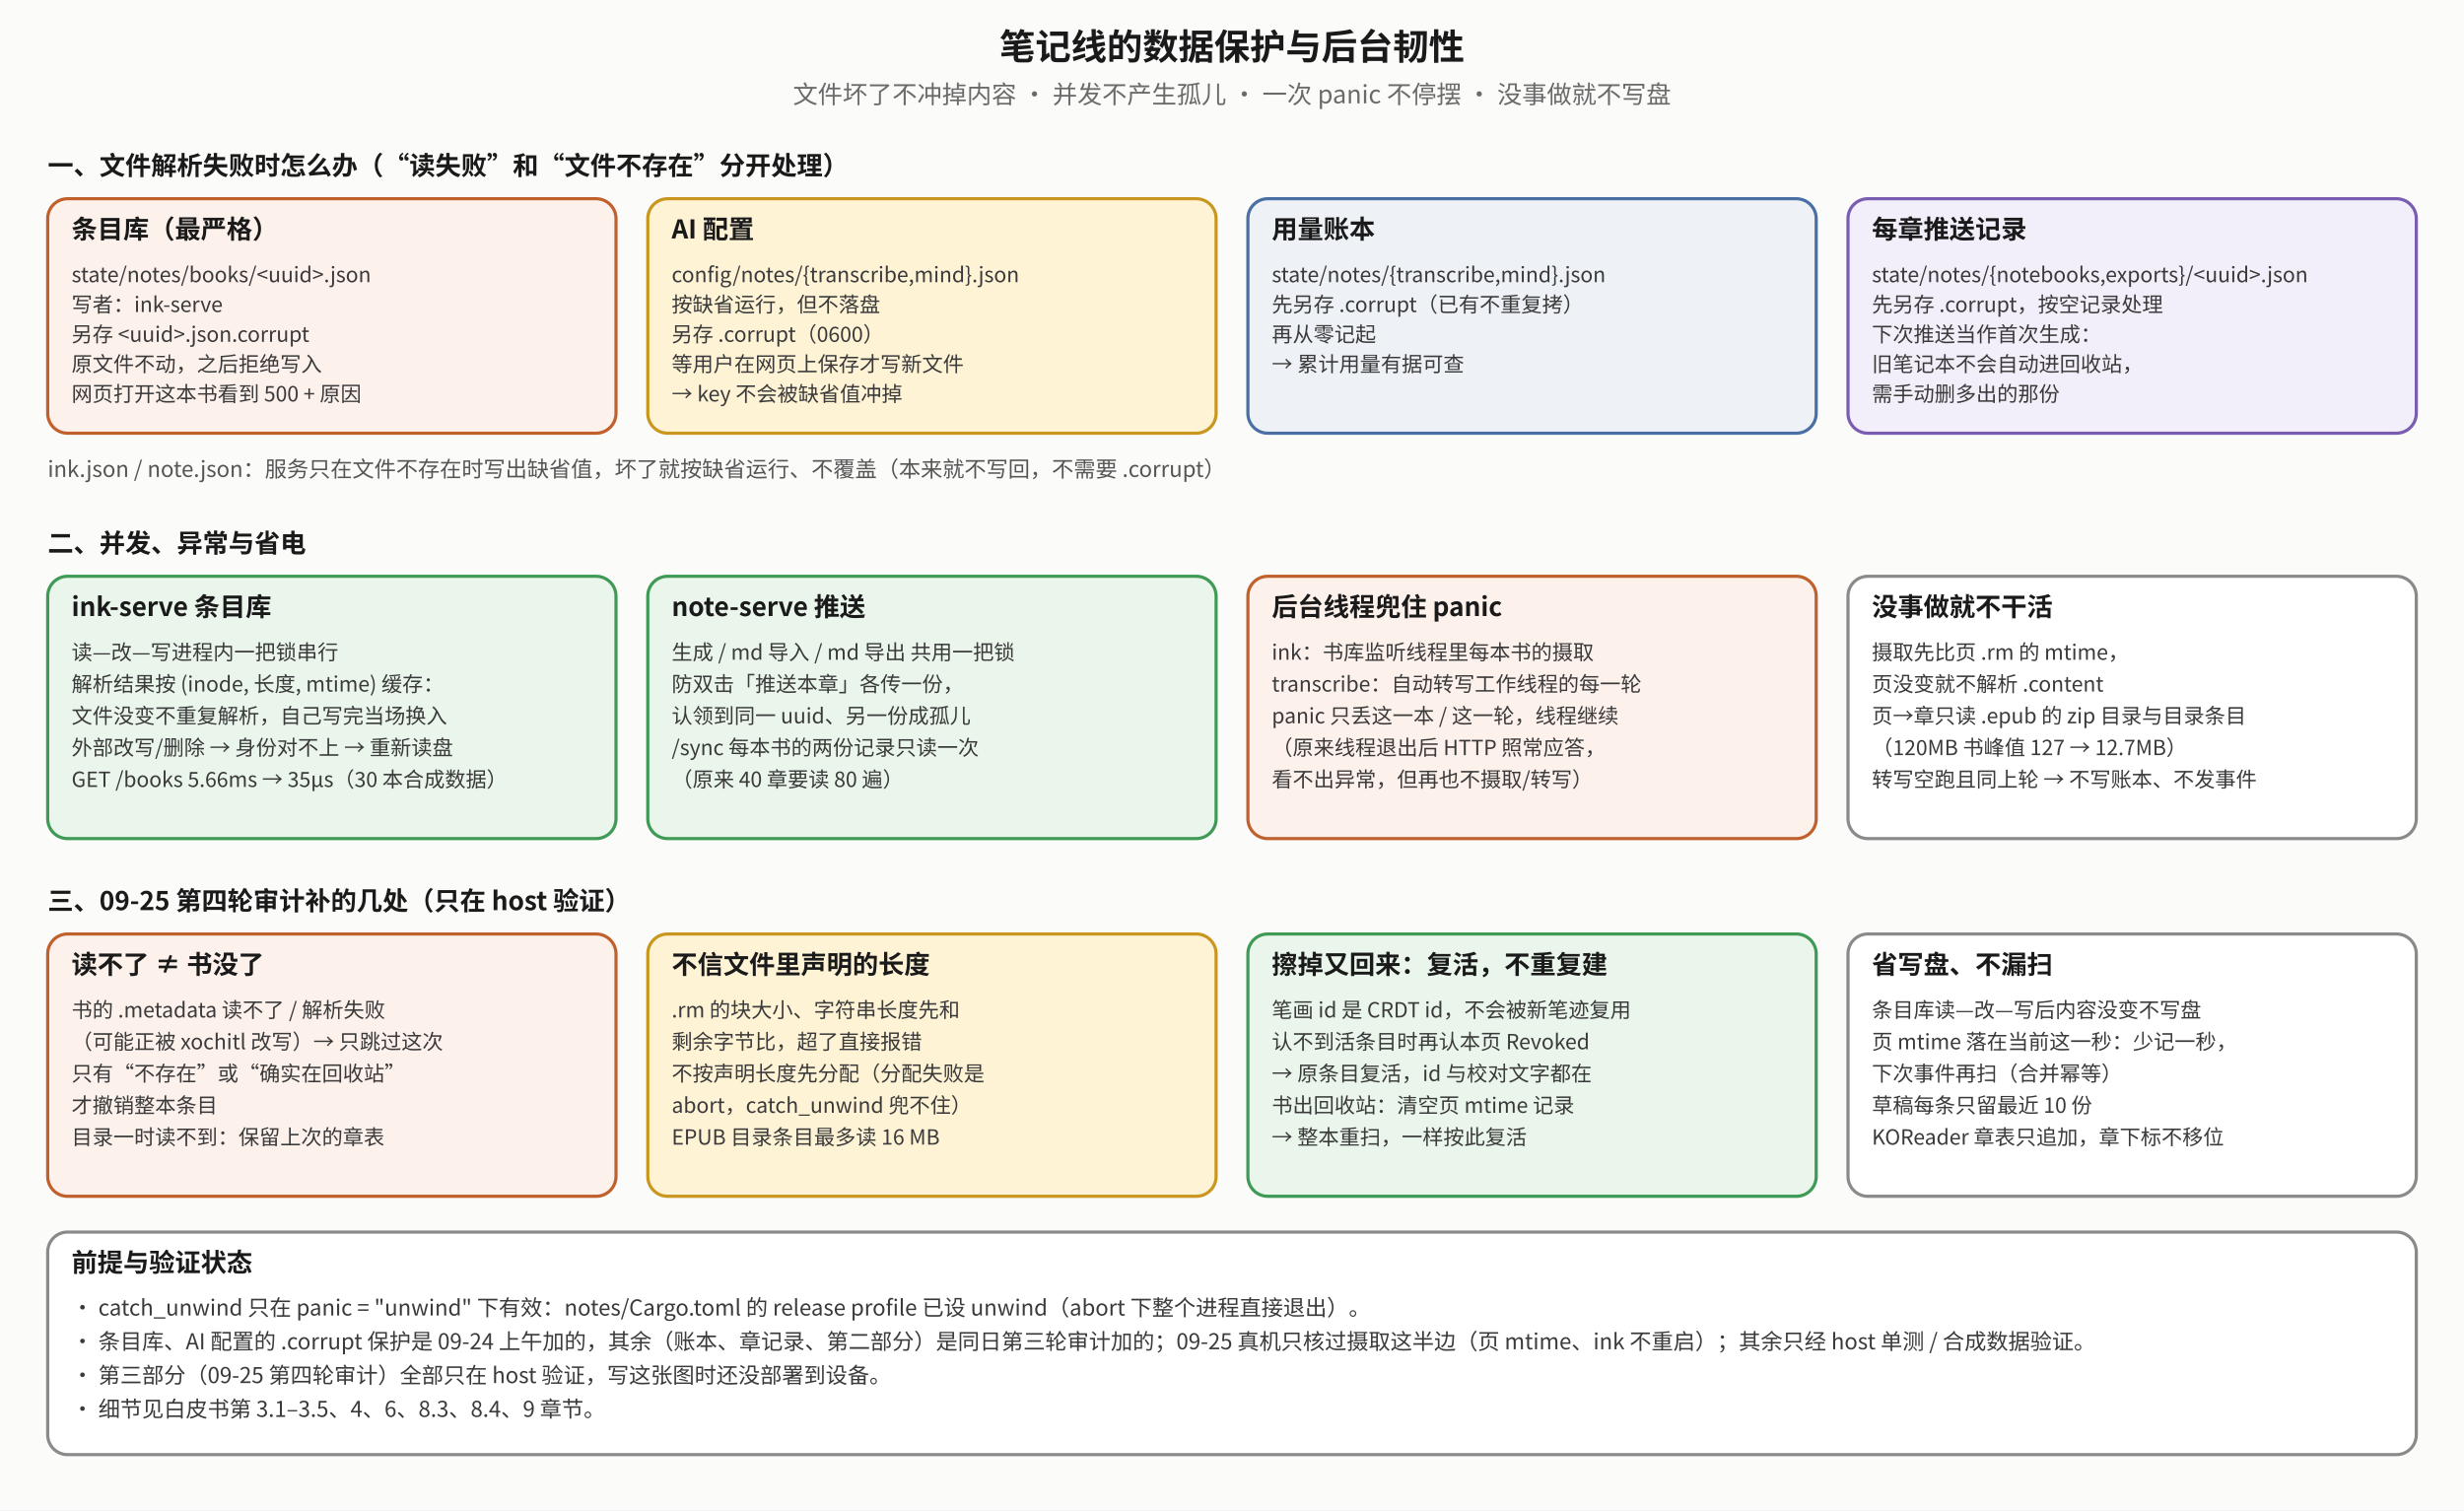
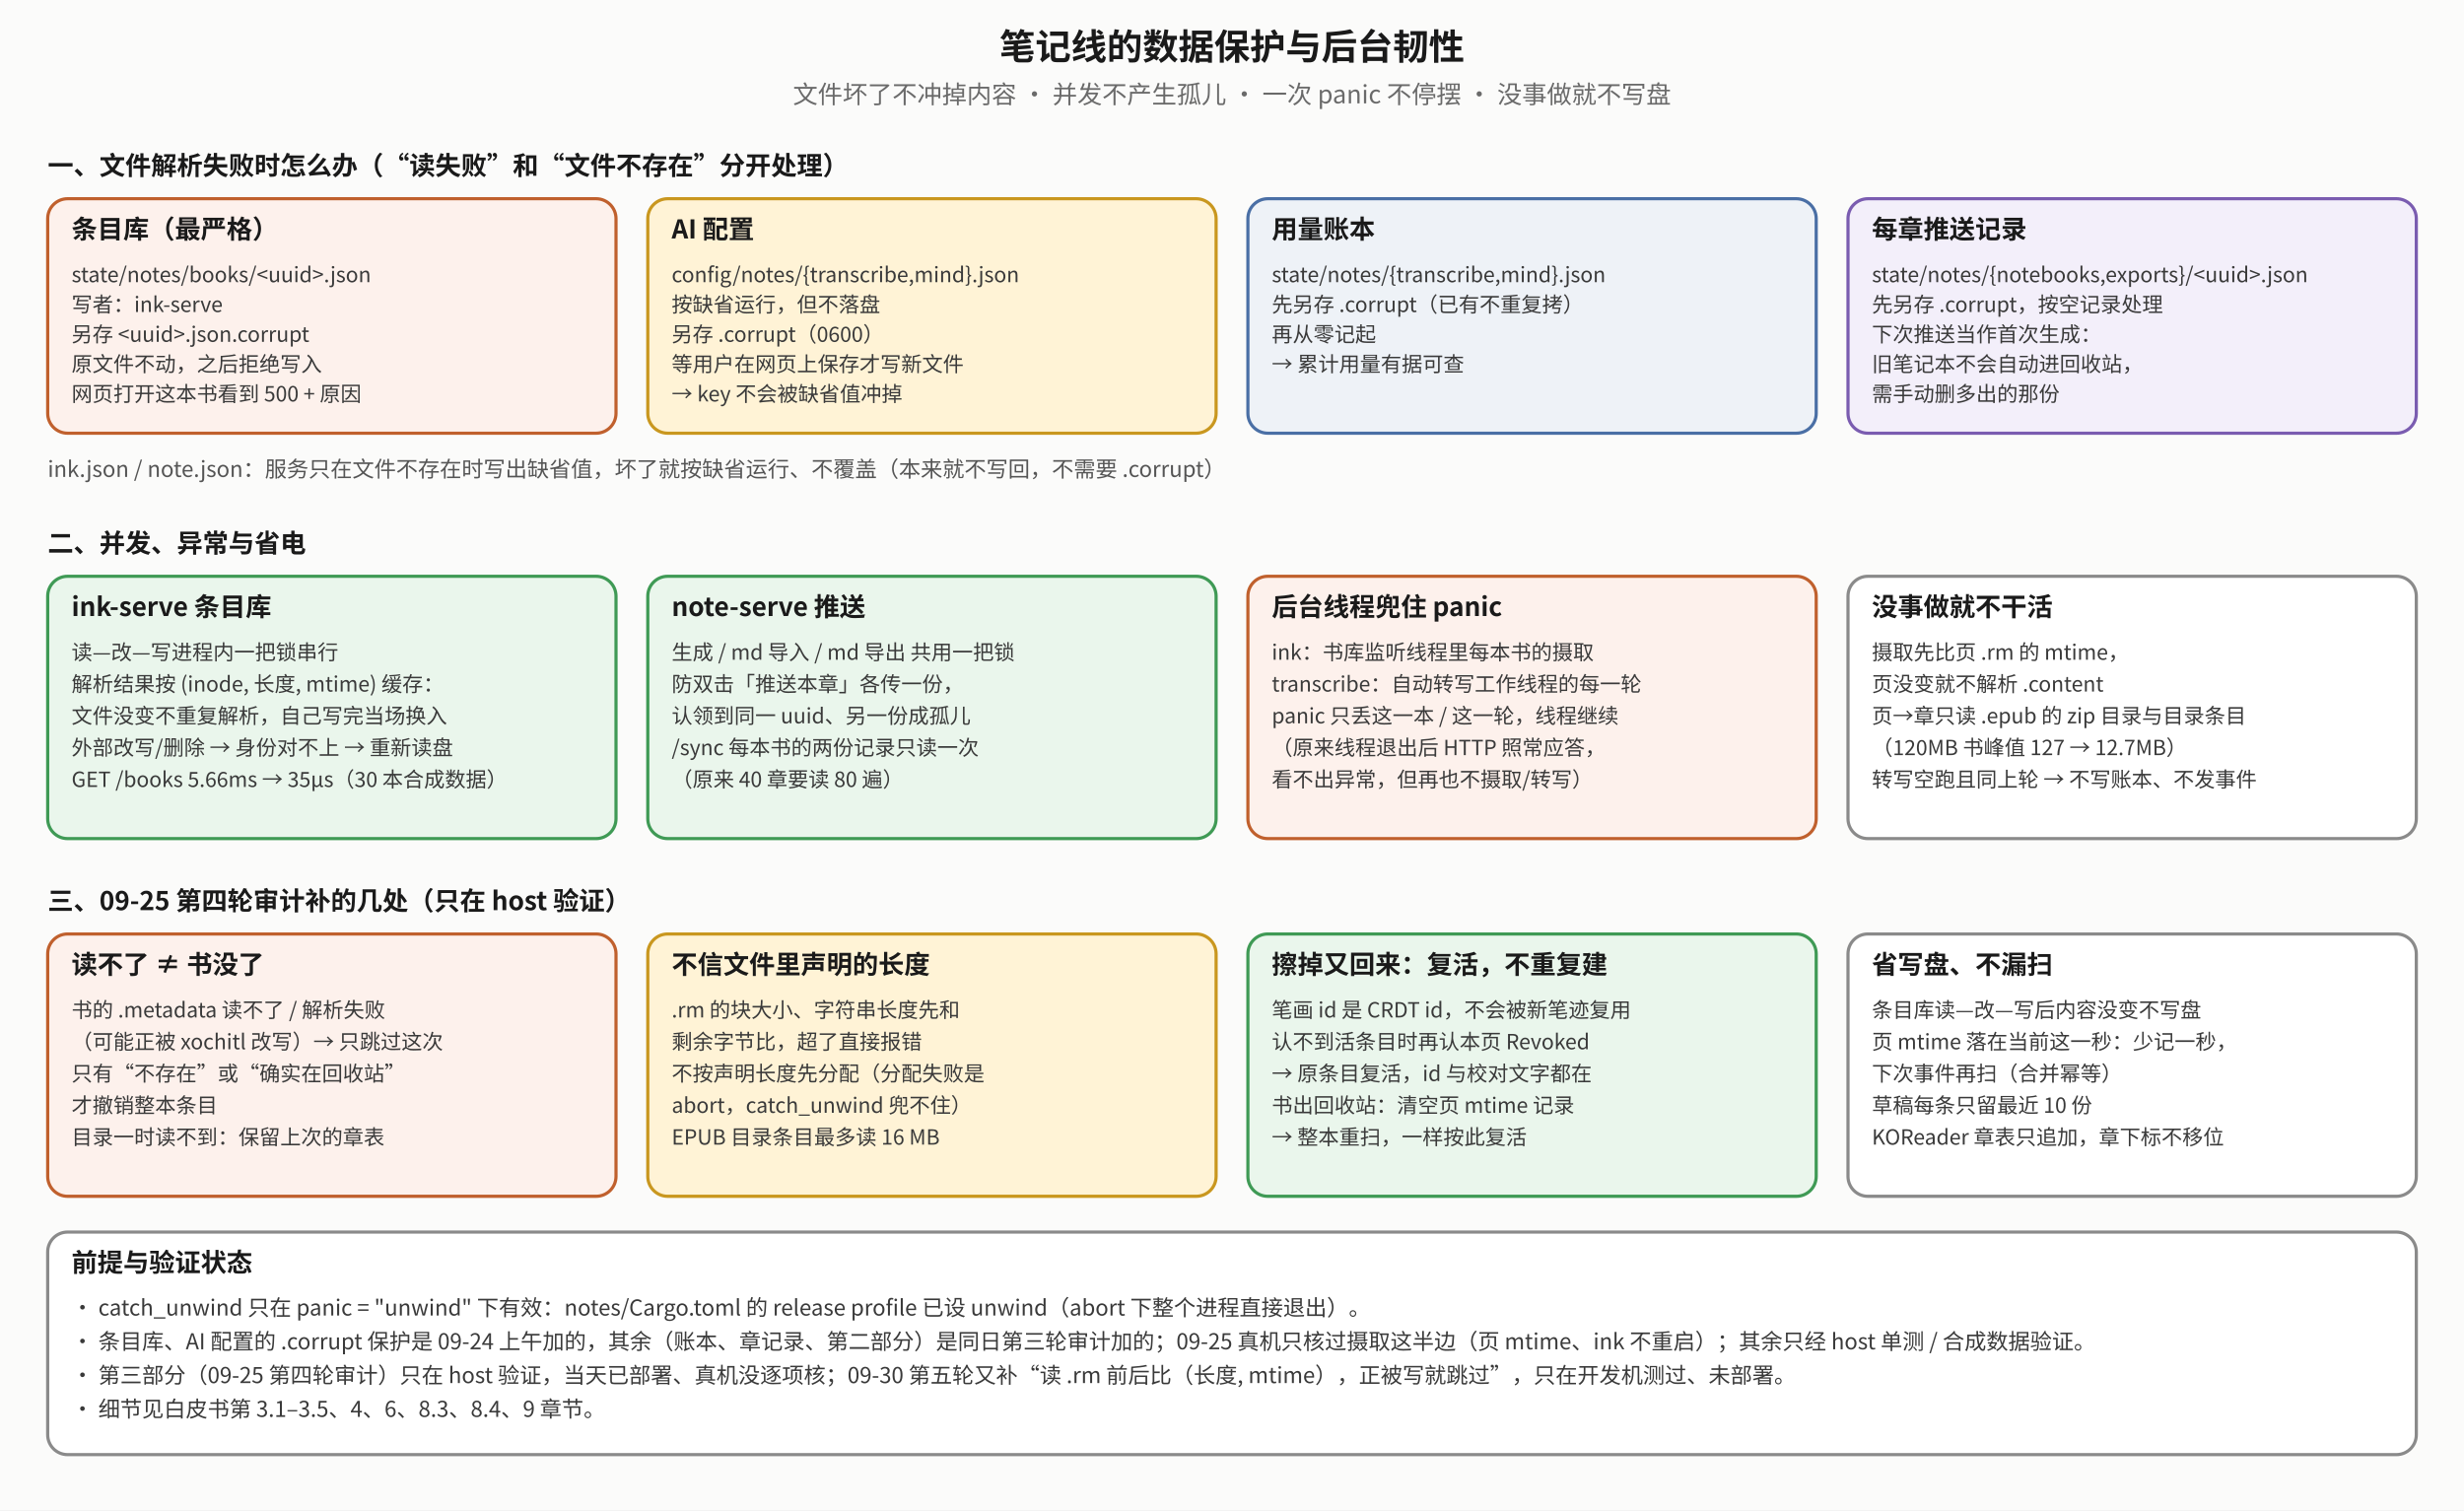
<svg xmlns="http://www.w3.org/2000/svg" viewBox="0 0 1240 760" font-family="Noto Sans CJK SC, sans-serif">
  <defs>
    <marker id="mk" viewBox="0 0 10 10" refX="9" refY="5" markerWidth="7" markerHeight="7" orient="auto-start-reverse">
      <path d="M0,0 L10,5 L0,10 z" fill="#555" />
    </marker>
    <marker id="mr" viewBox="0 0 10 10" refX="9" refY="5" markerWidth="7" markerHeight="7" orient="auto-start-reverse">
      <path d="M0,0 L10,5 L0,10 z" fill="#b0451f" />
    </marker>
    <marker id="mg" viewBox="0 0 10 10" refX="9" refY="5" markerWidth="7" markerHeight="7" orient="auto-start-reverse">
      <path d="M0,0 L10,5 L0,10 z" fill="#2f7d45" />
    </marker>
  </defs>
  <rect x="0" y="0" width="1240" height="760" fill="#fbfbfa" />
  <text x="620.0" y="30" text-anchor="middle" font-size="18" font-weight="bold" fill="#1a1a1a">笔记线的数据保护与后台韧性</text>
  <text x="620.0" y="52" text-anchor="middle" font-size="12.5" fill="#6a6a6a">文件坏了不冲掉内容 · 并发不产生孤儿 · 一次 panic 不停摆 · 没事做就不写盘</text>
  <text x="24" y="88" text-anchor="start" font-size="13" fill="#1a1a1a" font-weight="bold">一、文件解析失败时怎么办（“读失败”和“文件不存在”分开处理）</text>
  <rect x="24" y="100" width="286" height="118" rx="10" fill="#fdf1ec" stroke="#c0602d" stroke-width="1.6" />
  <text x="36" y="120" text-anchor="start" font-size="13" font-weight="bold" fill="#1a1a1a">条目库（最严格）</text>
  <text x="36" y="142" text-anchor="start" font-size="10.5" fill="#3a3a3a">state/notes/books/&lt;uuid&gt;.json</text>
  <text x="36" y="157" text-anchor="start" font-size="10.5" fill="#3a3a3a">写者：ink-serve</text>
  <text x="36" y="172" text-anchor="start" font-size="10.5" fill="#3a3a3a">另存 &lt;uuid&gt;.json.corrupt</text>
  <text x="36" y="187" text-anchor="start" font-size="10.5" fill="#3a3a3a">原文件不动，之后拒绝写入</text>
  <text x="36" y="202" text-anchor="start" font-size="10.5" fill="#3a3a3a">网页打开这本书看到 500 + 原因</text>
  <rect x="326" y="100" width="286" height="118" rx="10" fill="#fff3d6" stroke="#c9971f" stroke-width="1.6" />
  <text x="338" y="120" text-anchor="start" font-size="13" font-weight="bold" fill="#1a1a1a">AI 配置</text>
  <text x="338" y="142" text-anchor="start" font-size="10.5" fill="#3a3a3a">config/notes/{transcribe,mind}.json</text>
  <text x="338" y="157" text-anchor="start" font-size="10.5" fill="#3a3a3a">按缺省运行，但不落盘</text>
  <text x="338" y="172" text-anchor="start" font-size="10.5" fill="#3a3a3a">另存 .corrupt（0600）</text>
  <text x="338" y="187" text-anchor="start" font-size="10.5" fill="#3a3a3a">等用户在网页上保存才写新文件</text>
  <text x="338" y="202" text-anchor="start" font-size="10.5" fill="#3a3a3a">→ key 不会被缺省值冲掉</text>
  <rect x="628" y="100" width="286" height="118" rx="10" fill="#eef2f7" stroke="#4a6fa5" stroke-width="1.6" />
  <text x="640" y="120" text-anchor="start" font-size="13" font-weight="bold" fill="#1a1a1a">用量账本</text>
  <text x="640" y="142" text-anchor="start" font-size="10.5" fill="#3a3a3a">state/notes/{transcribe,mind}.json</text>
  <text x="640" y="157" text-anchor="start" font-size="10.5" fill="#3a3a3a">先另存 .corrupt（已有不重复拷）</text>
  <text x="640" y="172" text-anchor="start" font-size="10.5" fill="#3a3a3a">再从零记起</text>
  <text x="640" y="187" text-anchor="start" font-size="10.5" fill="#3a3a3a">→ 累计用量有据可查</text>
  <rect x="930" y="100" width="286" height="118" rx="10" fill="#f3effa" stroke="#7a5cb0" stroke-width="1.6" />
  <text x="942" y="120" text-anchor="start" font-size="13" font-weight="bold" fill="#1a1a1a">每章推送记录</text>
  <text x="942" y="142" text-anchor="start" font-size="10.5" fill="#3a3a3a">state/notes/{notebooks,exports}/&lt;uuid&gt;.json</text>
  <text x="942" y="157" text-anchor="start" font-size="10.5" fill="#3a3a3a">先另存 .corrupt，按空记录处理</text>
  <text x="942" y="172" text-anchor="start" font-size="10.5" fill="#3a3a3a">下次推送当作首次生成：</text>
  <text x="942" y="187" text-anchor="start" font-size="10.5" fill="#3a3a3a">旧笔记本不会自动进回收站，</text>
  <text x="942" y="202" text-anchor="start" font-size="10.5" fill="#3a3a3a">需手动删多出的那份</text>
  <text x="24" y="240" text-anchor="start" font-size="11" fill="#555">ink.json / note.json：服务只在文件不存在时写出缺省值，坏了就按缺省运行、不覆盖（本来就不写回，不需要 .corrupt）</text>
  <text x="24" y="278" text-anchor="start" font-size="13" fill="#1a1a1a" font-weight="bold">二、并发、异常与省电</text>
  <rect x="24" y="290" width="286" height="132" rx="10" fill="#eaf6ec" stroke="#3f9a55" stroke-width="1.6" />
  <text x="36" y="310" text-anchor="start" font-size="13" font-weight="bold" fill="#1a1a1a">ink-serve 条目库</text>
  <text x="36" y="332" text-anchor="start" font-size="10.5" fill="#3a3a3a">读—改—写进程内一把锁串行</text>
  <text x="36" y="348" text-anchor="start" font-size="10.5" fill="#3a3a3a">解析结果按 (inode, 长度, mtime) 缓存：</text>
  <text x="36" y="364" text-anchor="start" font-size="10.5" fill="#3a3a3a">文件没变不重复解析，自己写完当场换入</text>
  <text x="36" y="380" text-anchor="start" font-size="10.5" fill="#3a3a3a">外部改写/删除 → 身份对不上 → 重新读盘</text>
  <text x="36" y="396" text-anchor="start" font-size="10.5" fill="#3a3a3a">GET /books 5.66ms → 35µs（30 本合成数据）</text>
  <rect x="326" y="290" width="286" height="132" rx="10" fill="#eaf6ec" stroke="#3f9a55" stroke-width="1.6" />
  <text x="338" y="310" text-anchor="start" font-size="13" font-weight="bold" fill="#1a1a1a">note-serve 推送</text>
  <text x="338" y="332" text-anchor="start" font-size="10.5" fill="#3a3a3a">生成 / md 导入 / md 导出 共用一把锁</text>
  <text x="338" y="348" text-anchor="start" font-size="10.5" fill="#3a3a3a">防双击「推送本章」各传一份，</text>
  <text x="338" y="364" text-anchor="start" font-size="10.5" fill="#3a3a3a">认领到同一 uuid、另一份成孤儿</text>
  <text x="338" y="380" text-anchor="start" font-size="10.5" fill="#3a3a3a">/sync 每本书的两份记录只读一次</text>
  <text x="338" y="396" text-anchor="start" font-size="10.5" fill="#3a3a3a">（原来 40 章要读 80 遍）</text>
  <rect x="628" y="290" width="286" height="132" rx="10" fill="#fdf1ec" stroke="#c0602d" stroke-width="1.6" />
  <text x="640" y="310" text-anchor="start" font-size="13" font-weight="bold" fill="#1a1a1a">后台线程兜住 panic</text>
  <text x="640" y="332" text-anchor="start" font-size="10.5" fill="#3a3a3a">ink：书库监听线程里每本书的摄取</text>
  <text x="640" y="348" text-anchor="start" font-size="10.5" fill="#3a3a3a">transcribe：自动转写工作线程的每一轮</text>
  <text x="640" y="364" text-anchor="start" font-size="10.5" fill="#3a3a3a">panic 只丢这一本 / 这一轮，线程继续</text>
  <text x="640" y="380" text-anchor="start" font-size="10.5" fill="#3a3a3a">（原来线程退出后 HTTP 照常应答，</text>
  <text x="640" y="396" text-anchor="start" font-size="10.5" fill="#3a3a3a">看不出异常，但再也不摄取/转写）</text>
  <rect x="930" y="290" width="286" height="132" rx="10" fill="#ffffff" stroke="#8a8a8a" stroke-width="1.6" />
  <text x="942" y="310" text-anchor="start" font-size="13" font-weight="bold" fill="#1a1a1a">没事做就不干活</text>
  <text x="942" y="332" text-anchor="start" font-size="10.5" fill="#3a3a3a">摄取先比页 .rm 的 mtime，</text>
  <text x="942" y="348" text-anchor="start" font-size="10.5" fill="#3a3a3a">页没变就不解析 .content</text>
  <text x="942" y="364" text-anchor="start" font-size="10.5" fill="#3a3a3a">页→章只读 .epub 的 zip 目录与目录条目</text>
  <text x="942" y="380" text-anchor="start" font-size="10.5" fill="#3a3a3a">（120MB 书峰值 127 → 12.7MB）</text>
  <text x="942" y="396" text-anchor="start" font-size="10.5" fill="#3a3a3a">转写空跑且同上轮 → 不写账本、不发事件</text>
  <text x="24" y="458" text-anchor="start" font-size="13" fill="#1a1a1a" font-weight="bold">三、09-25 第四轮审计补的几处（只在 host 验证）</text>
  <rect x="24" y="470" width="286" height="132" rx="10" fill="#fdf1ec" stroke="#c0602d" stroke-width="1.6" />
  <text x="36" y="490" text-anchor="start" font-size="13" font-weight="bold" fill="#1a1a1a">读不了 ≠ 书没了</text>
  <text x="36" y="512" text-anchor="start" font-size="10.5" fill="#3a3a3a">书的 .metadata 读不了 / 解析失败</text>
  <text x="36" y="528" text-anchor="start" font-size="10.5" fill="#3a3a3a">（可能正被 xochitl 改写）→ 只跳过这次</text>
  <text x="36" y="544" text-anchor="start" font-size="10.5" fill="#3a3a3a">只有“不存在”或“确实在回收站”</text>
  <text x="36" y="560" text-anchor="start" font-size="10.5" fill="#3a3a3a">才撤销整本条目</text>
  <text x="36" y="576" text-anchor="start" font-size="10.5" fill="#3a3a3a">目录一时读不到：保留上次的章表</text>
  <rect x="326" y="470" width="286" height="132" rx="10" fill="#fff3d6" stroke="#c9971f" stroke-width="1.6" />
  <text x="338" y="490" text-anchor="start" font-size="13" font-weight="bold" fill="#1a1a1a">不信文件里声明的长度</text>
  <text x="338" y="512" text-anchor="start" font-size="10.5" fill="#3a3a3a">.rm 的块大小、字符串长度先和</text>
  <text x="338" y="528" text-anchor="start" font-size="10.5" fill="#3a3a3a">剩余字节比，超了直接报错</text>
  <text x="338" y="544" text-anchor="start" font-size="10.5" fill="#3a3a3a">不按声明长度先分配（分配失败是</text>
  <text x="338" y="560" text-anchor="start" font-size="10.5" fill="#3a3a3a">abort，catch_unwind 兜不住）</text>
  <text x="338" y="576" text-anchor="start" font-size="10.5" fill="#3a3a3a">EPUB 目录条目最多读 16 MB</text>
  <rect x="628" y="470" width="286" height="132" rx="10" fill="#eaf6ec" stroke="#3f9a55" stroke-width="1.6" />
  <text x="640" y="490" text-anchor="start" font-size="13" font-weight="bold" fill="#1a1a1a">擦掉又回来：复活，不重复建</text>
  <text x="640" y="512" text-anchor="start" font-size="10.5" fill="#3a3a3a">笔画 id 是 CRDT id，不会被新笔迹复用</text>
  <text x="640" y="528" text-anchor="start" font-size="10.5" fill="#3a3a3a">认不到活条目时再认本页 Revoked</text>
  <text x="640" y="544" text-anchor="start" font-size="10.5" fill="#3a3a3a">→ 原条目复活，id 与校对文字都在</text>
  <text x="640" y="560" text-anchor="start" font-size="10.5" fill="#3a3a3a">书出回收站：清空页 mtime 记录</text>
  <text x="640" y="576" text-anchor="start" font-size="10.5" fill="#3a3a3a">→ 整本重扫，一样按此复活</text>
  <rect x="930" y="470" width="286" height="132" rx="10" fill="#ffffff" stroke="#8a8a8a" stroke-width="1.6" />
  <text x="942" y="490" text-anchor="start" font-size="13" font-weight="bold" fill="#1a1a1a">省写盘、不漏扫</text>
  <text x="942" y="512" text-anchor="start" font-size="10.5" fill="#3a3a3a">条目库读—改—写后内容没变不写盘</text>
  <text x="942" y="528" text-anchor="start" font-size="10.5" fill="#3a3a3a">页 mtime 落在当前这一秒：少记一秒，</text>
  <text x="942" y="544" text-anchor="start" font-size="10.5" fill="#3a3a3a">下次事件再扫（合并幂等）</text>
  <text x="942" y="560" text-anchor="start" font-size="10.5" fill="#3a3a3a">草稿每条只留最近 10 份</text>
  <text x="942" y="576" text-anchor="start" font-size="10.5" fill="#3a3a3a">KOReader 章表只追加，章下标不移位</text>
  <rect x="24" y="620" width="1192" height="112" rx="10" fill="#ffffff" stroke="#8a8a8a" stroke-width="1.6" />
  <text x="36" y="640" text-anchor="start" font-size="13" font-weight="bold" fill="#1a1a1a">前提与验证状态</text>
  <text x="36" y="662" text-anchor="start" font-size="11" fill="#3a3a3a">· catch_unwind 只在 panic = "unwind" 下有效：notes/Cargo.toml 的 release profile 已设 unwind（abort 下整个进程直接退出）。</text>
  <text x="36" y="679" text-anchor="start" font-size="11" fill="#3a3a3a">· 条目库、AI 配置的 .corrupt 保护是 09-24 上午加的，其余（账本、章记录、第二部分）是同日第三轮审计加的；09-25 真机只核过摄取这半边（页 mtime、ink 不重启）；其余只经 host 单测 / 合成数据验证。</text>
-   <text x="36" y="696" text-anchor="start" font-size="11" fill="#3a3a3a">· 第三部分（09-25 第四轮审计）全部只在 host 验证，写这张图时还没部署到设备。</text>
+   <text x="36" y="696" text-anchor="start" font-size="11" fill="#3a3a3a">· 第三部分（09-25 第四轮审计）只在 host 验证，当天已部署、真机没逐项核；09-30 第五轮又补“读 .rm 前后比（长度, mtime），正被写就跳过”，只在开发机测过、未部署。</text>
  <text x="36" y="713" text-anchor="start" font-size="11" fill="#3a3a3a">· 细节见白皮书第 3.1–3.5、4、6、8.3、8.4、9 章节。</text>
</svg>
